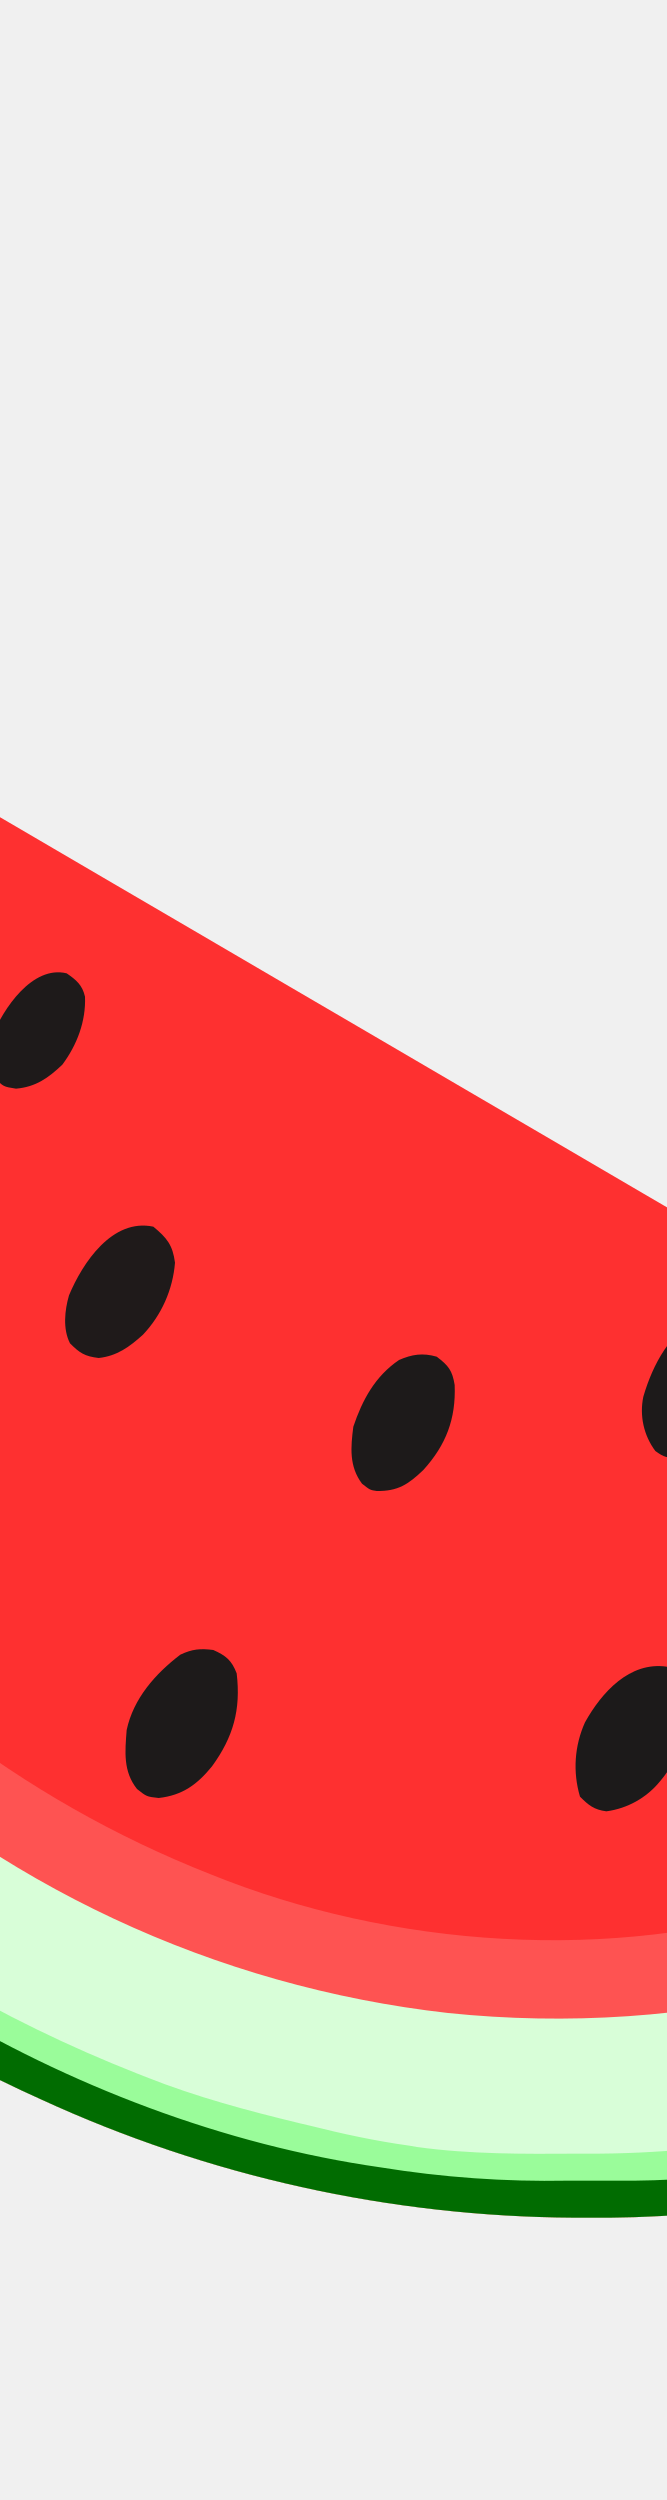
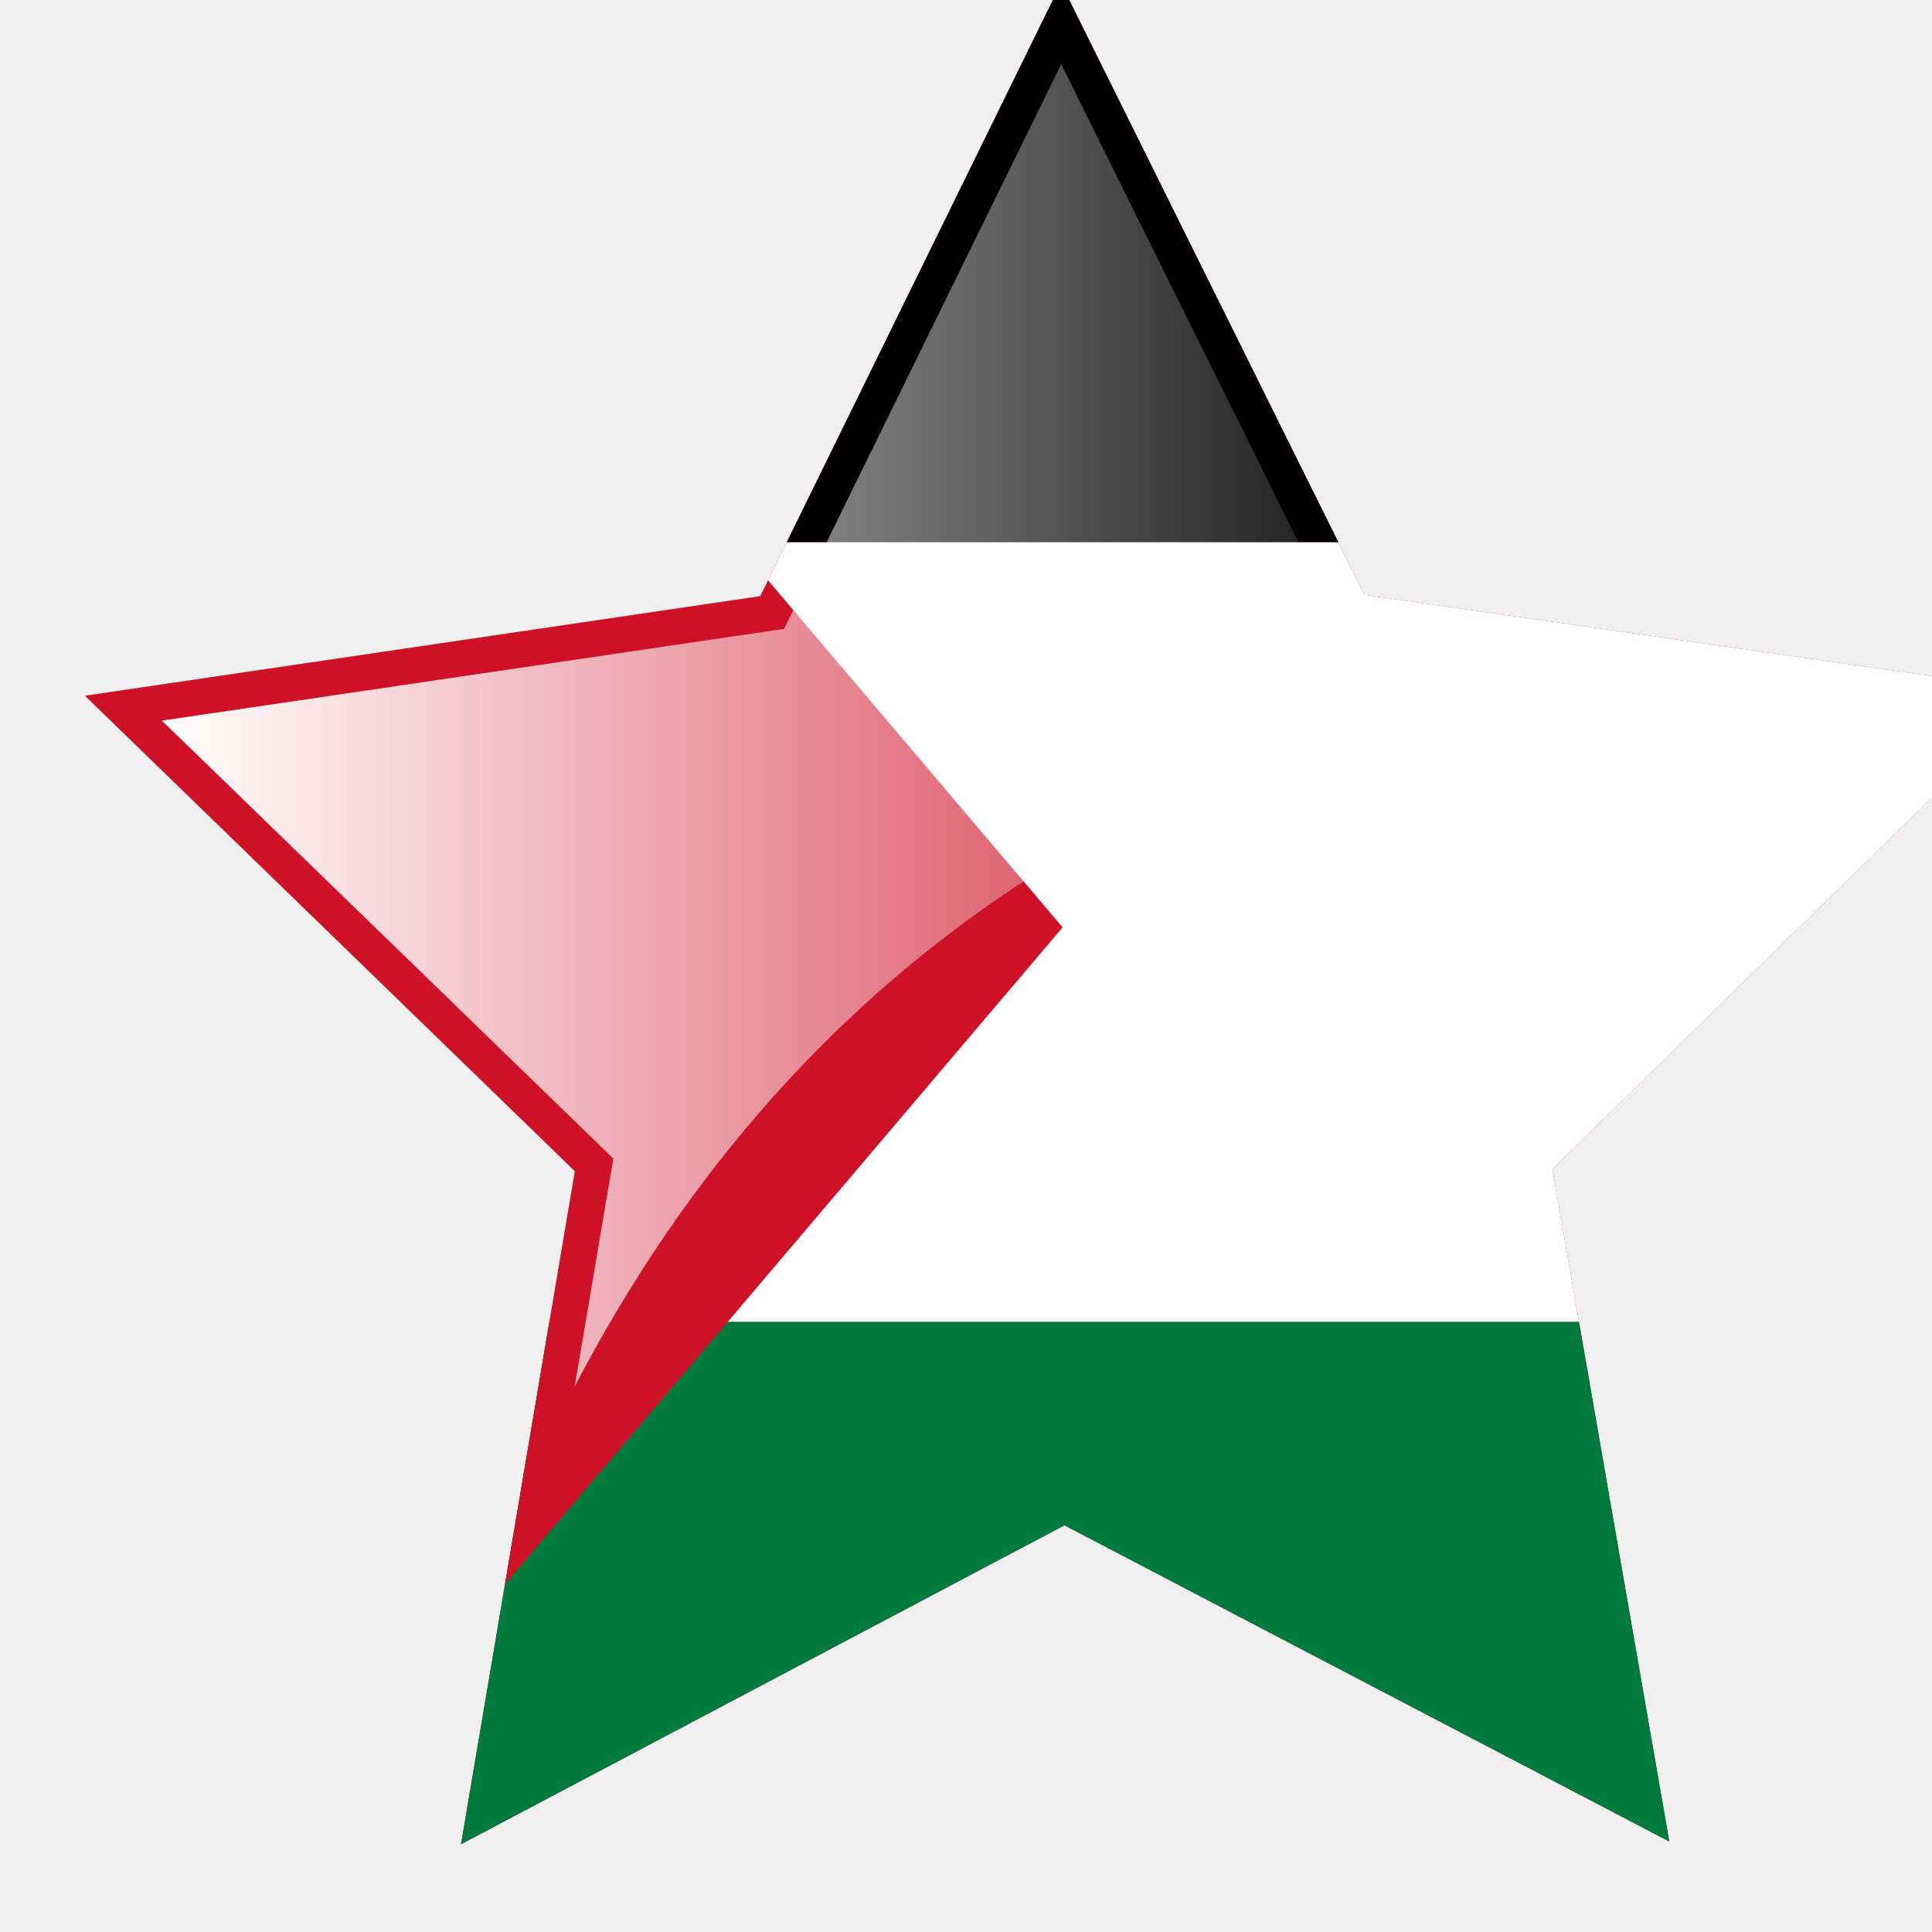
- <svg xmlns="http://www.w3.org/2000/svg" viewBox="250 120 200 750">
-   <path fill="#FE3030" d="M80 267a69.7 69.7 0 0 1 12.2 6l3 1.6 3 1.8c8.9 5 17.7 10.3 26.5 15.5l23.3 13.6 29.9 17.5 23.1 13.5 29.9 17.5 23.1 13.5 29.9 17.5 23.1 13.5 29.9 17.5 23.1 13.5 29.9 17.5 23.1 13.5 29.9 17.5 23.1 13.5 29.9 17.5 23.1 13.5 29.9 17.5 23.1 13.5 29.9 17.5 23.1 13.5c10 5.7 20 11.6 29.9 17.5l24 14c24.7 14.2 24.7 14.2 26.1 17a93.8 93.8 0 0 1-4 7l-1.4 2a229.5 229.5 0 0 1-30.8 39.7A230.4 230.4 0 0 1 635 714l-3 2.3c-37.7 30-82.1 50-129 60.7l-2.7.6A346 346 0 0 1 459 784l-2.9.3a350 350 0 0 1-31 1h-3a387.7 387.7 0 0 1-159.6-35.4 370.2 370.2 0 0 1-92-58.8c-6-5.1-12-10.4-17.5-16-2-2-4-3.9-6.1-5.7a79 79 0 0 1-8.9-9 219 219 0 0 0-6.2-6.9A262 262 0 0 1 113 631l-1.6-2C57.2 556.1 29.2 465.2 42 374.6c4.5-30 13.2-58 25.7-85.6l1.3-3c7.2-15.3 7.2-15.3 11-19.1Z" />
-   <path fill="#D8FED8" d="M80 267c3.3 1.3 6.5 2.7 9.6 4.5l2.6 1.5 3 1.6 3 1.7a1894 1894 0 0 1 24.6 14.4l1.8 1a1945.4 1945.4 0 0 1 8 4.8c2.4 1.5 2.4 1.5 4.4 3.5l-1 1.3c-25 34.9-32.2 81.8-32.3 123.5v3c-.1 58 19.9 115.5 54.3 162.2l1.3 1.7A308 308 0 0 0 208 645l1.6 1.4a336.8 336.8 0 0 0 171.8 76c69 10 144.5-8 200.6-49.4a235 235 0 0 0 11.6-9.3A222.5 222.5 0 0 0 628 629l2.5-3a223.2 223.2 0 0 0 13.7-19.4c1.6-2.5 2.9-4.8 3.8-7.6 3.6 1.4 7 3 10.3 5l3.1 1.7 3.4 2 3.4 2a2779 2779 0 0 1 24.9 14.6l3.2 2 3 1.8 2.7 1.5c2 1.4 2 1.4 3 3.4a93.8 93.8 0 0 1-4 7l-1.4 2a229.5 229.5 0 0 1-30.8 39.7A230.4 230.4 0 0 1 635 714l-3 2.3c-37.7 30-82.1 50-129 60.7l-2.7.6A346 346 0 0 1 459 784l-2.9.3a350 350 0 0 1-31 1h-3a387.7 387.7 0 0 1-159.6-35.4 370.2 370.2 0 0 1-92-58.8c-6-5.1-12-10.4-17.5-16-2-2-4-3.9-6.1-5.7a79 79 0 0 1-8.9-9 219 219 0 0 0-6.2-6.9A262 262 0 0 1 113 631l-1.6-2C57.2 556.1 29.2 465.2 42 374.6c4.5-30 13.2-58 25.7-85.6l1.3-3c7.2-15.3 7.2-15.3 11-19.1Z" />
-   <path fill="#FE5352" d="M136 300c5.9 1.6 10.7 4.6 15.9 7.6l2.6 1.6 6.5 3.8-2.3 1.6c-18.4 16.2-24.8 54.6-28.3 77.6l-1 5.7a158.2 158.2 0 0 0-1.7 31.1 187.4 187.4 0 0 0 4 42.3C141 534.1 181 596.4 231 635l3 2.3a322.7 322.7 0 0 0 79.2 45c54.3 22 120.7 26.7 176.8 8.7l2.6-.8A242.8 242.8 0 0 0 583 640l2.8-2.4a113.4 113.4 0 0 0 16.6-17.3c8.7-9.7 19.5-21.9 23.6-34.3 5 1.7 9.3 4.4 13.8 7.1l2.4 1.4 5.8 3.5c-.5 4.5-2.5 7.8-5 11.5l-1.2 1.9A235.2 235.2 0 0 1 591 667l-2.9 2.3c-56.9 45.3-132.2 62-203.7 54.6a321.7 321.7 0 0 1-186.3-87.2 188.4 188.4 0 0 1-24-25 256 256 0 0 1-35.3-50.3A266.7 266.7 0 0 1 102.6 425v-3a249.1 249.1 0 0 1 25.2-108.8c2.3-4.8 5-9 8.2-13.3Z" />
-   <path fill="#016C01" d="M80 267c3.8 1.4 7.4 3.2 11 5l-2 1-.8 2.5a54.5 54.5 0 0 1-4.4 9.5A266 266 0 0 0 55 369l-.4 2.4a296 296 0 0 0 .9 101.6A309.6 309.6 0 0 0 80 553l1.2 2.8A344.5 344.5 0 0 0 146 652l1.6 1.8c8.8 9.7 8.8 9.7 18.4 18.6a269.4 269.4 0 0 0 32.1 26.3c39.5 29.6 85.1 51.2 132.9 63.3l3 .8a293 293 0 0 0 72.6 10.4h4a3194.2 3194.2 0 0 0 16.3 0A271 271 0 0 0 476 770l3.9-.6c15-2.5 29.6-5.7 44.1-10.4l3-1a304.4 304.4 0 0 0 103.7-56.4A240.5 240.5 0 0 0 668 664l2-2.4c5.3-6.1 9.9-12.7 14.4-19.4l1.8-2.8c2.9-4.3 5.6-8.6 7.8-13.4 4.1 1.5 7.4 3.5 11 6a193.6 193.6 0 0 1-26 38l-2.4 3a317.4 317.4 0 0 1-20.2 21.8l-2.6 2.7a219.5 219.5 0 0 1-20.6 18c-38 30.5-83 50.7-130.2 61.5l-2.7.6A346 346 0 0 1 459 784l-2.9.3a350 350 0 0 1-31 1h-3a387.7 387.7 0 0 1-159.6-35.4 370.2 370.2 0 0 1-92-58.8c-6-5.1-12-10.4-17.5-16-2-2-4-3.9-6.1-5.7a79 79 0 0 1-8.9-9 219 219 0 0 0-6.2-6.9A262 262 0 0 1 113 631l-1.6-2C57.2 556.1 29.2 465.2 42 374.6c4.5-30 13.2-58 25.7-85.6l1.3-3c7.2-15.3 7.2-15.3 11-19.1Z" />
-   <path fill="#9AFC9A" d="M89 273c3.7.5 5.6 1.1 8 4-1 1.5-1 1.5-1.8 3.1a274.2 274.2 0 0 0-31.7 86.1 272.5 272.5 0 0 0-.4 107.5A266 266 0 0 0 73 514l.9 2.7A342.6 342.6 0 0 0 154.7 651c5.9 6.6 12 12.7 18.7 18.6l5 4.5c32.7 29.2 72 51.9 112.6 67.9l2.8 1.1c15.1 6 30.5 10.1 46.2 13.9l3 .7c9.9 2.5 19.7 4.6 29.8 6l2.3.4c15.9 2.2 32 2.1 48 2h3a313 313 0 0 0 223.9-93 179.5 179.5 0 0 0 16.4-19.1c8-10.2 15.3-20.7 21.6-32l6 3a28 28 0 0 1-5.3 12.3l-1.3 2A227 227 0 0 1 663 671a211.7 211.7 0 0 1-37.4 36A303.2 303.2 0 0 1 533 757l-2.5.9a273.6 273.6 0 0 1-90 16.3h-3.9a3180.5 3180.5 0 0 1-16.3 0 313.8 313.8 0 0 1-56.2-4c-46.9-6.7-93.6-24.6-134.1-49.2l-2.2-1.3c-22.8-13.8-44-30-63.4-48.4-2-2-4.3-3.8-6.5-5.7a207.5 207.5 0 0 1-19.2-20 264.3 264.3 0 0 1-21.3-26.8c-9.1-12-17-24.6-24.4-37.8l-1.6-2.8c-12.7-23-22-47-29.4-72.2l-.8-2.5c-2.7-9.4-4.7-18.9-6.4-28.5l-.5-2.8L53 463c0-.7-.2-1.3-.3-2a311 311 0 0 1-2-41.6V416c0-15.8.3-31.4 3.3-47l.5-2.8A311.7 311.7 0 0 1 89 273Z" />
-   <path fill="#1D1A1A" d="M471 512a18 18 0 0 1 7 7c1.5 12-1.4 20.8-8.8 30.3a22 22 0 0 1-15.8 8.1c-3.2 0-4.2-.2-6.8-2.1A20.3 20.3 0 0 1 443 539c3-10.2 8-18.8 17-24.6 3.9-2 6.6-3.5 11-2.4ZM314 615c3.8 1.7 5.5 3.1 7 7 1.3 10.9-1 19.1-7.4 27.9-4.4 5.4-8.8 8.7-16 9.5-3.6-.4-3.6-.4-6.5-2.7-4.2-5.3-3.6-11.2-3.1-17.7 2-9.4 8.6-16.9 16.1-22.6 3.6-1.7 6-1.9 9.9-1.4Z" />
-   <path fill="#1C1A1A" d="M450 620c2.8 1.8 4.5 3 6 6a35.2 35.2 0 0 1-8 28.4 25 25 0 0 1-16.1 9c-3.7-.5-5.3-1.8-7.9-4.4a32 32 0 0 1 1.5-22.3c5-9 13.4-18.3 24.5-16.7Z" />
-   <path fill="#1E1A1A" d="M541 599c3 1.7 3 1.7 5 5a35.8 35.8 0 0 1-7.3 27.9c-4.2 5-8.4 7.5-14.9 8.7-3.8-.8-5.3-2.6-7.8-5.6-2.3-4.6-1.5-10.7-.4-15.6 3.6-10.4 13.1-22.8 25.4-20.4Z" />
-   <path fill="#1D1A1A" d="M186 466c2.8 1.8 4.5 3 6 6a37.2 37.2 0 0 1-8.4 28.5 25 25 0 0 1-13.8 7c-3.8-.7-5.3-2.5-7.8-5.5-2.3-4.6-1.5-10.7-.4-15.6 3.6-10.3 12.5-21.9 24.4-20.4ZM381 527c3.6 2.7 4.7 4.2 5.4 8.5.4 10.2-2.6 18-9.4 25.5-4.5 4.3-7.6 6.4-14 6.3-2-.3-2-.3-4.4-2.2-3.9-5.2-3.4-10.9-2.6-17.1 2.7-8 6.5-15.1 13.7-20 3.9-1.7 7.1-2.2 11.3-1Z" />
-   <path fill="#1F1A1A" d="M296 488c4.1 3.4 5.8 5.5 6.5 10.8a35.6 35.6 0 0 1-9.6 21.6c-4.1 3.7-7.8 6.4-13.3 7-4.2-.5-5.7-1.5-8.6-4.4-2.2-4.3-1.6-9.9-.3-14.4 4.1-9.8 13-23.2 25.3-20.6Z" />
-   <path fill="#1E1A1A" d="M183 352c4.1 3.5 5.9 5.5 6.4 10.9a32 32 0 0 1-9.4 21.7 16.4 16.4 0 0 1-12.6 5.4c-3.4-1-3.4-1-5.8-3.6-3-6.3-2-11.8.4-18.2 3.8-8.2 11.1-17.4 21-16.2ZM270 412c2.9 2 4.7 3.5 5.5 7 .3 7.4-2.4 14.5-6.8 20.4-4.2 4-8 6.7-13.9 7.2-3.8-.6-3.8-.6-6.3-3.2-2-4.6-2.3-7.7-.8-12.6 3.2-8.1 12-21.3 22.3-18.8Z" />
+ <svg xmlns="http://www.w3.org/2000/svg" viewBox="200 20 1000 1000">
+   <defs>
+     <style>.cls-1{fill:none;}.cls-2{isolation:isolate;}.cls-3{clip-path:url(#clip-path);}.cls-4{fill:#be2025;}.cls-5{fill:#fff;}.cls-6{fill:#007a3d;}.cls-7{fill:#ce1126;}.cls-8{mix-blend-mode:screen;}.cls-9{fill:url(#linear-gradient);}</style>
+     <clipPath id="clip-path">
+       <polygon class="cls-1" points="749.18 11.43 906.25 327.91 1256 377.95 1003.54 625.12 1064.03 973.17 750.96 809.5 438.62 974.57 497.56 626.21 244 380.13 593.52 328.58 749.18 11.43" />
+     </clipPath>
+     <linearGradient id="linear-gradient" x1="283.79" y1="395.46" x2="1041.3" y2="395.46" gradientUnits="userSpaceOnUse">
+       <stop offset="0" stop-color="#fff" />
+       <stop offset="0.91" />
+     </linearGradient>
+   </defs>
+   <g class="cls-2">
+     <g id="Layer_1" data-name="Layer 1">
+       <g class="cls-3">
+         <rect class="cls-4" x="10.5" width="1479" height="986" />
+         <rect id="_4" data-name="4" x="234.14" y="-102.84" width="1031.71" height="403.54" />
+         <rect id="_3" data-name="3" class="cls-5" x="234.14" y="300.7" width="1031.71" height="403.54" />
+         <rect id="_2" data-name="2" class="cls-6" x="234.14" y="704.24" width="1031.71" height="403.54" />
+         <path id="_1" data-name="1" class="cls-7" d="M234.14-107.77,750,500,234.14,1107.77Z" />
+       </g>
+       <g class="cls-8">
+         <path class="cls-9" d="M1041.3,365.92C810,395.73,615.25,511.53,497.46,737.69l20-118L283.79,393l322.06-47.51L749.28,53.23,894,344.84Z" />
+       </g>
+     </g>
+   </g>
</svg>
